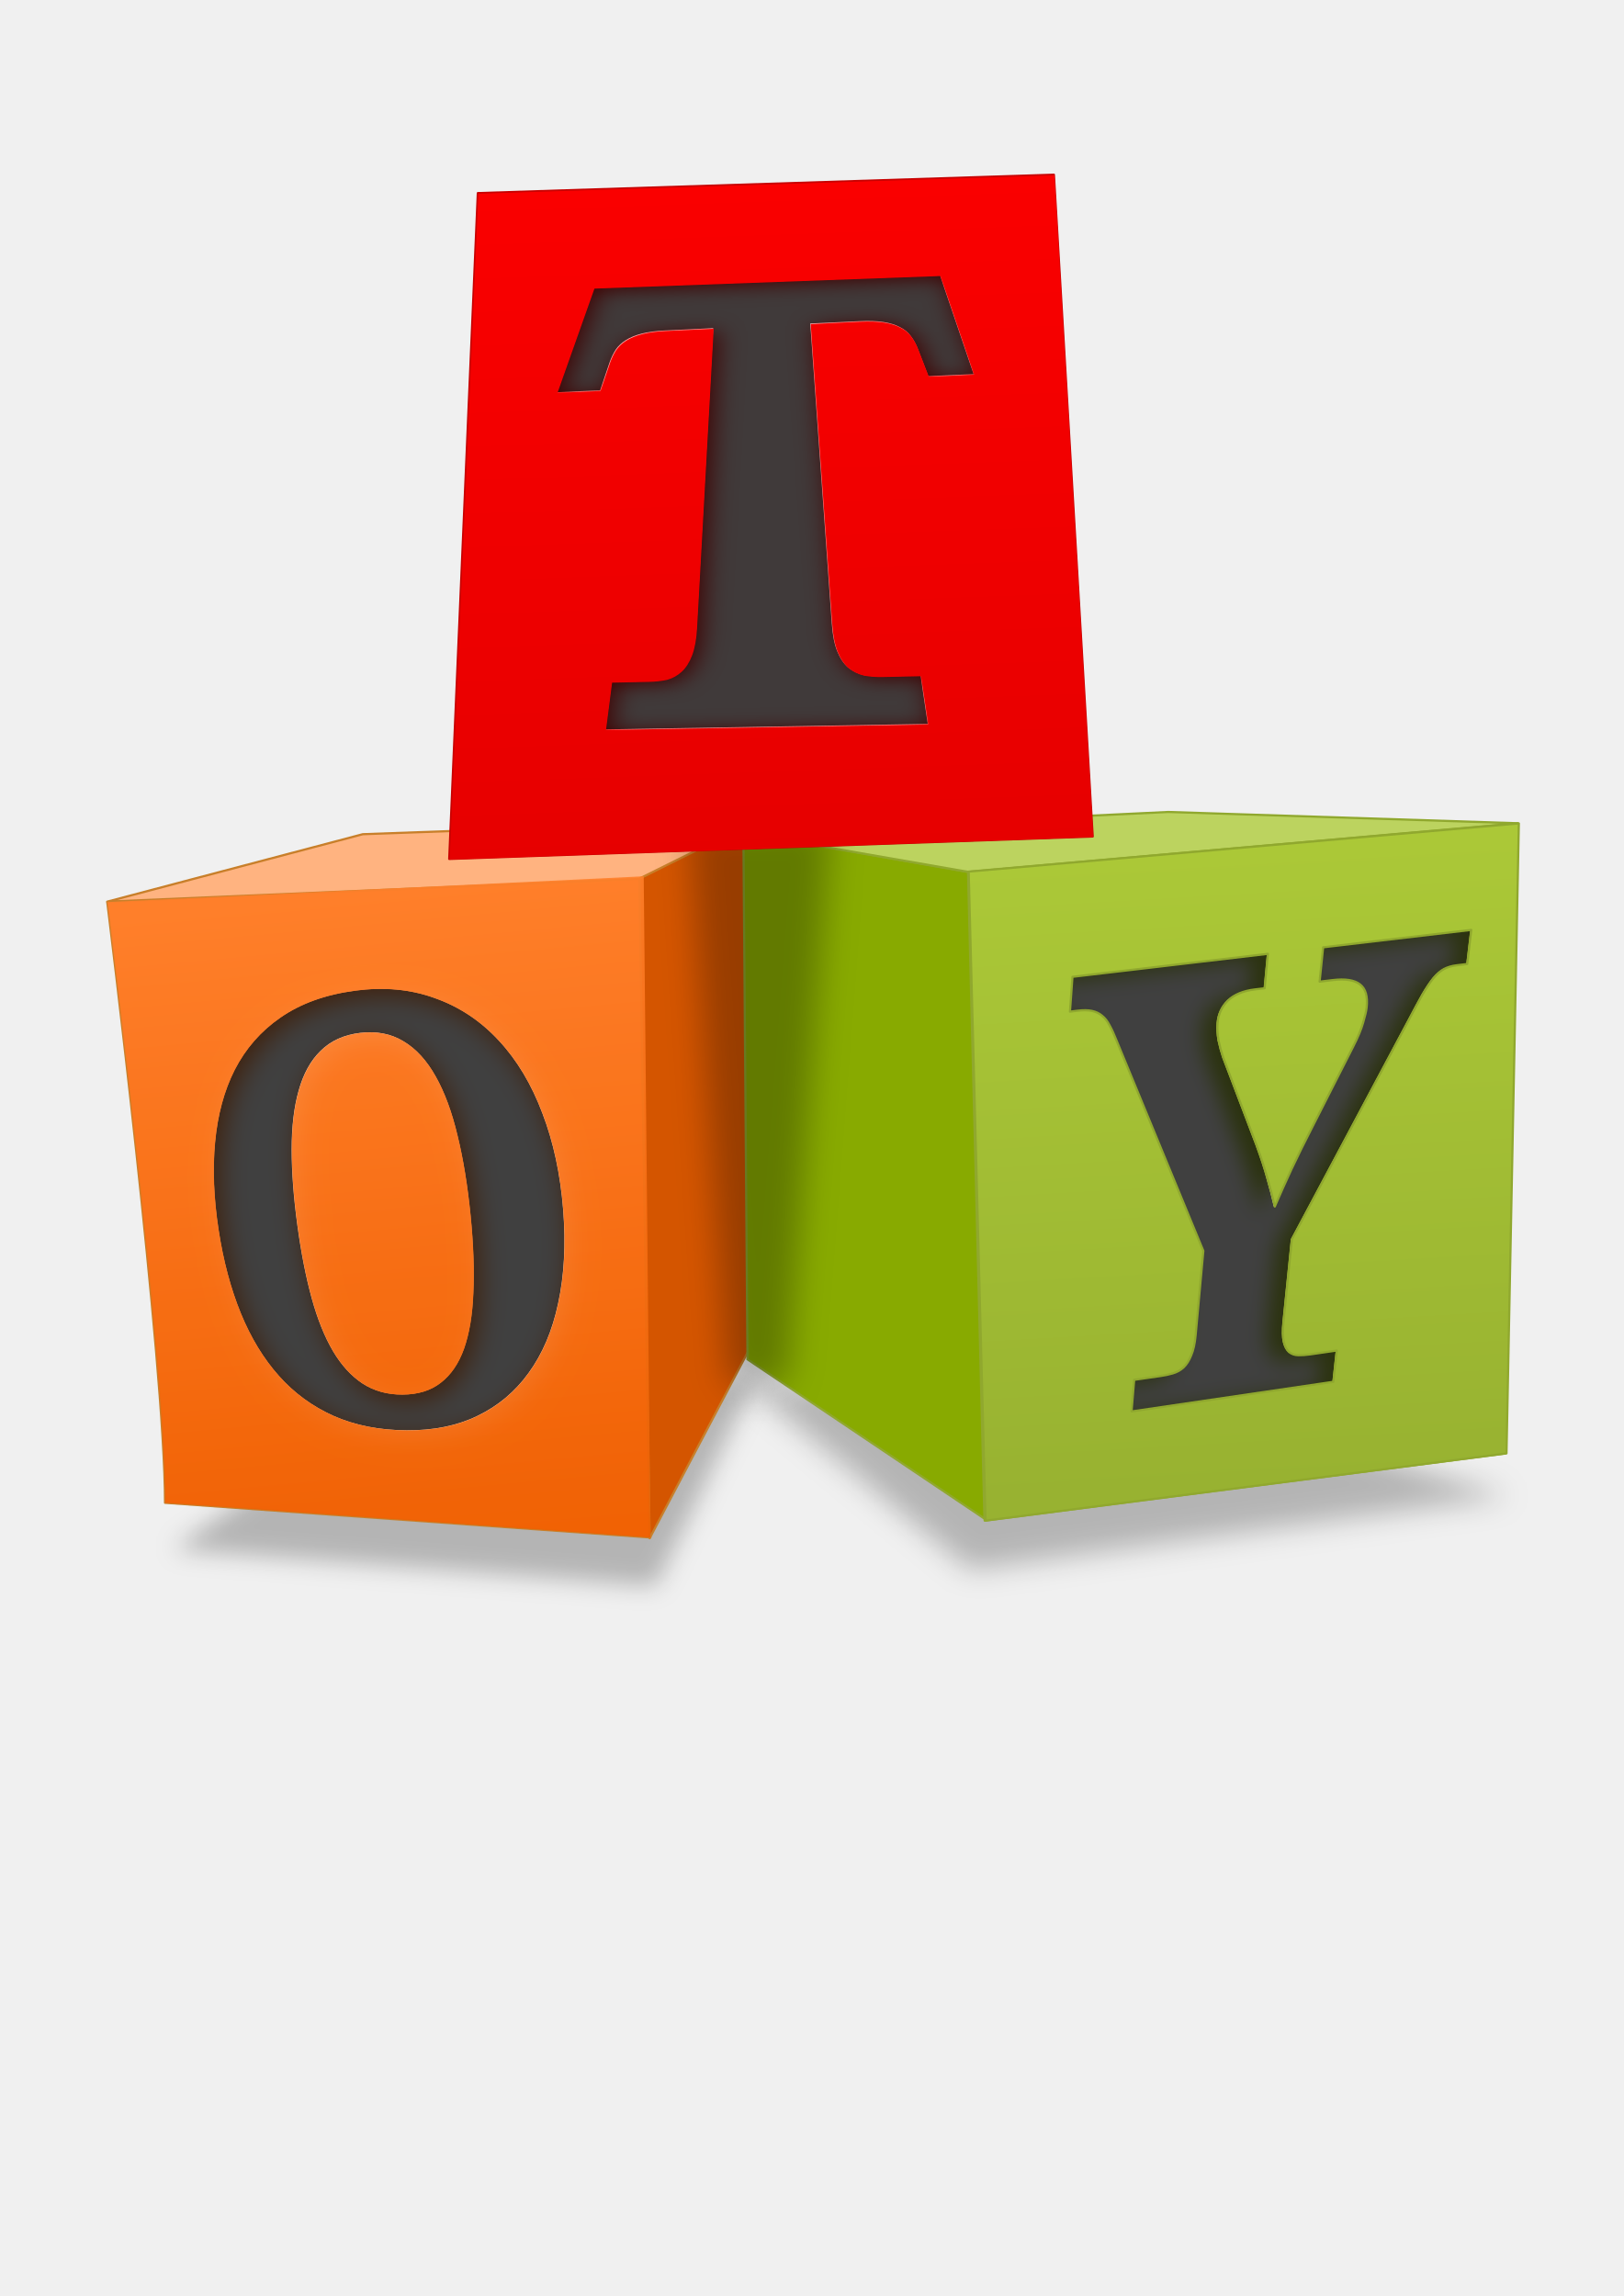
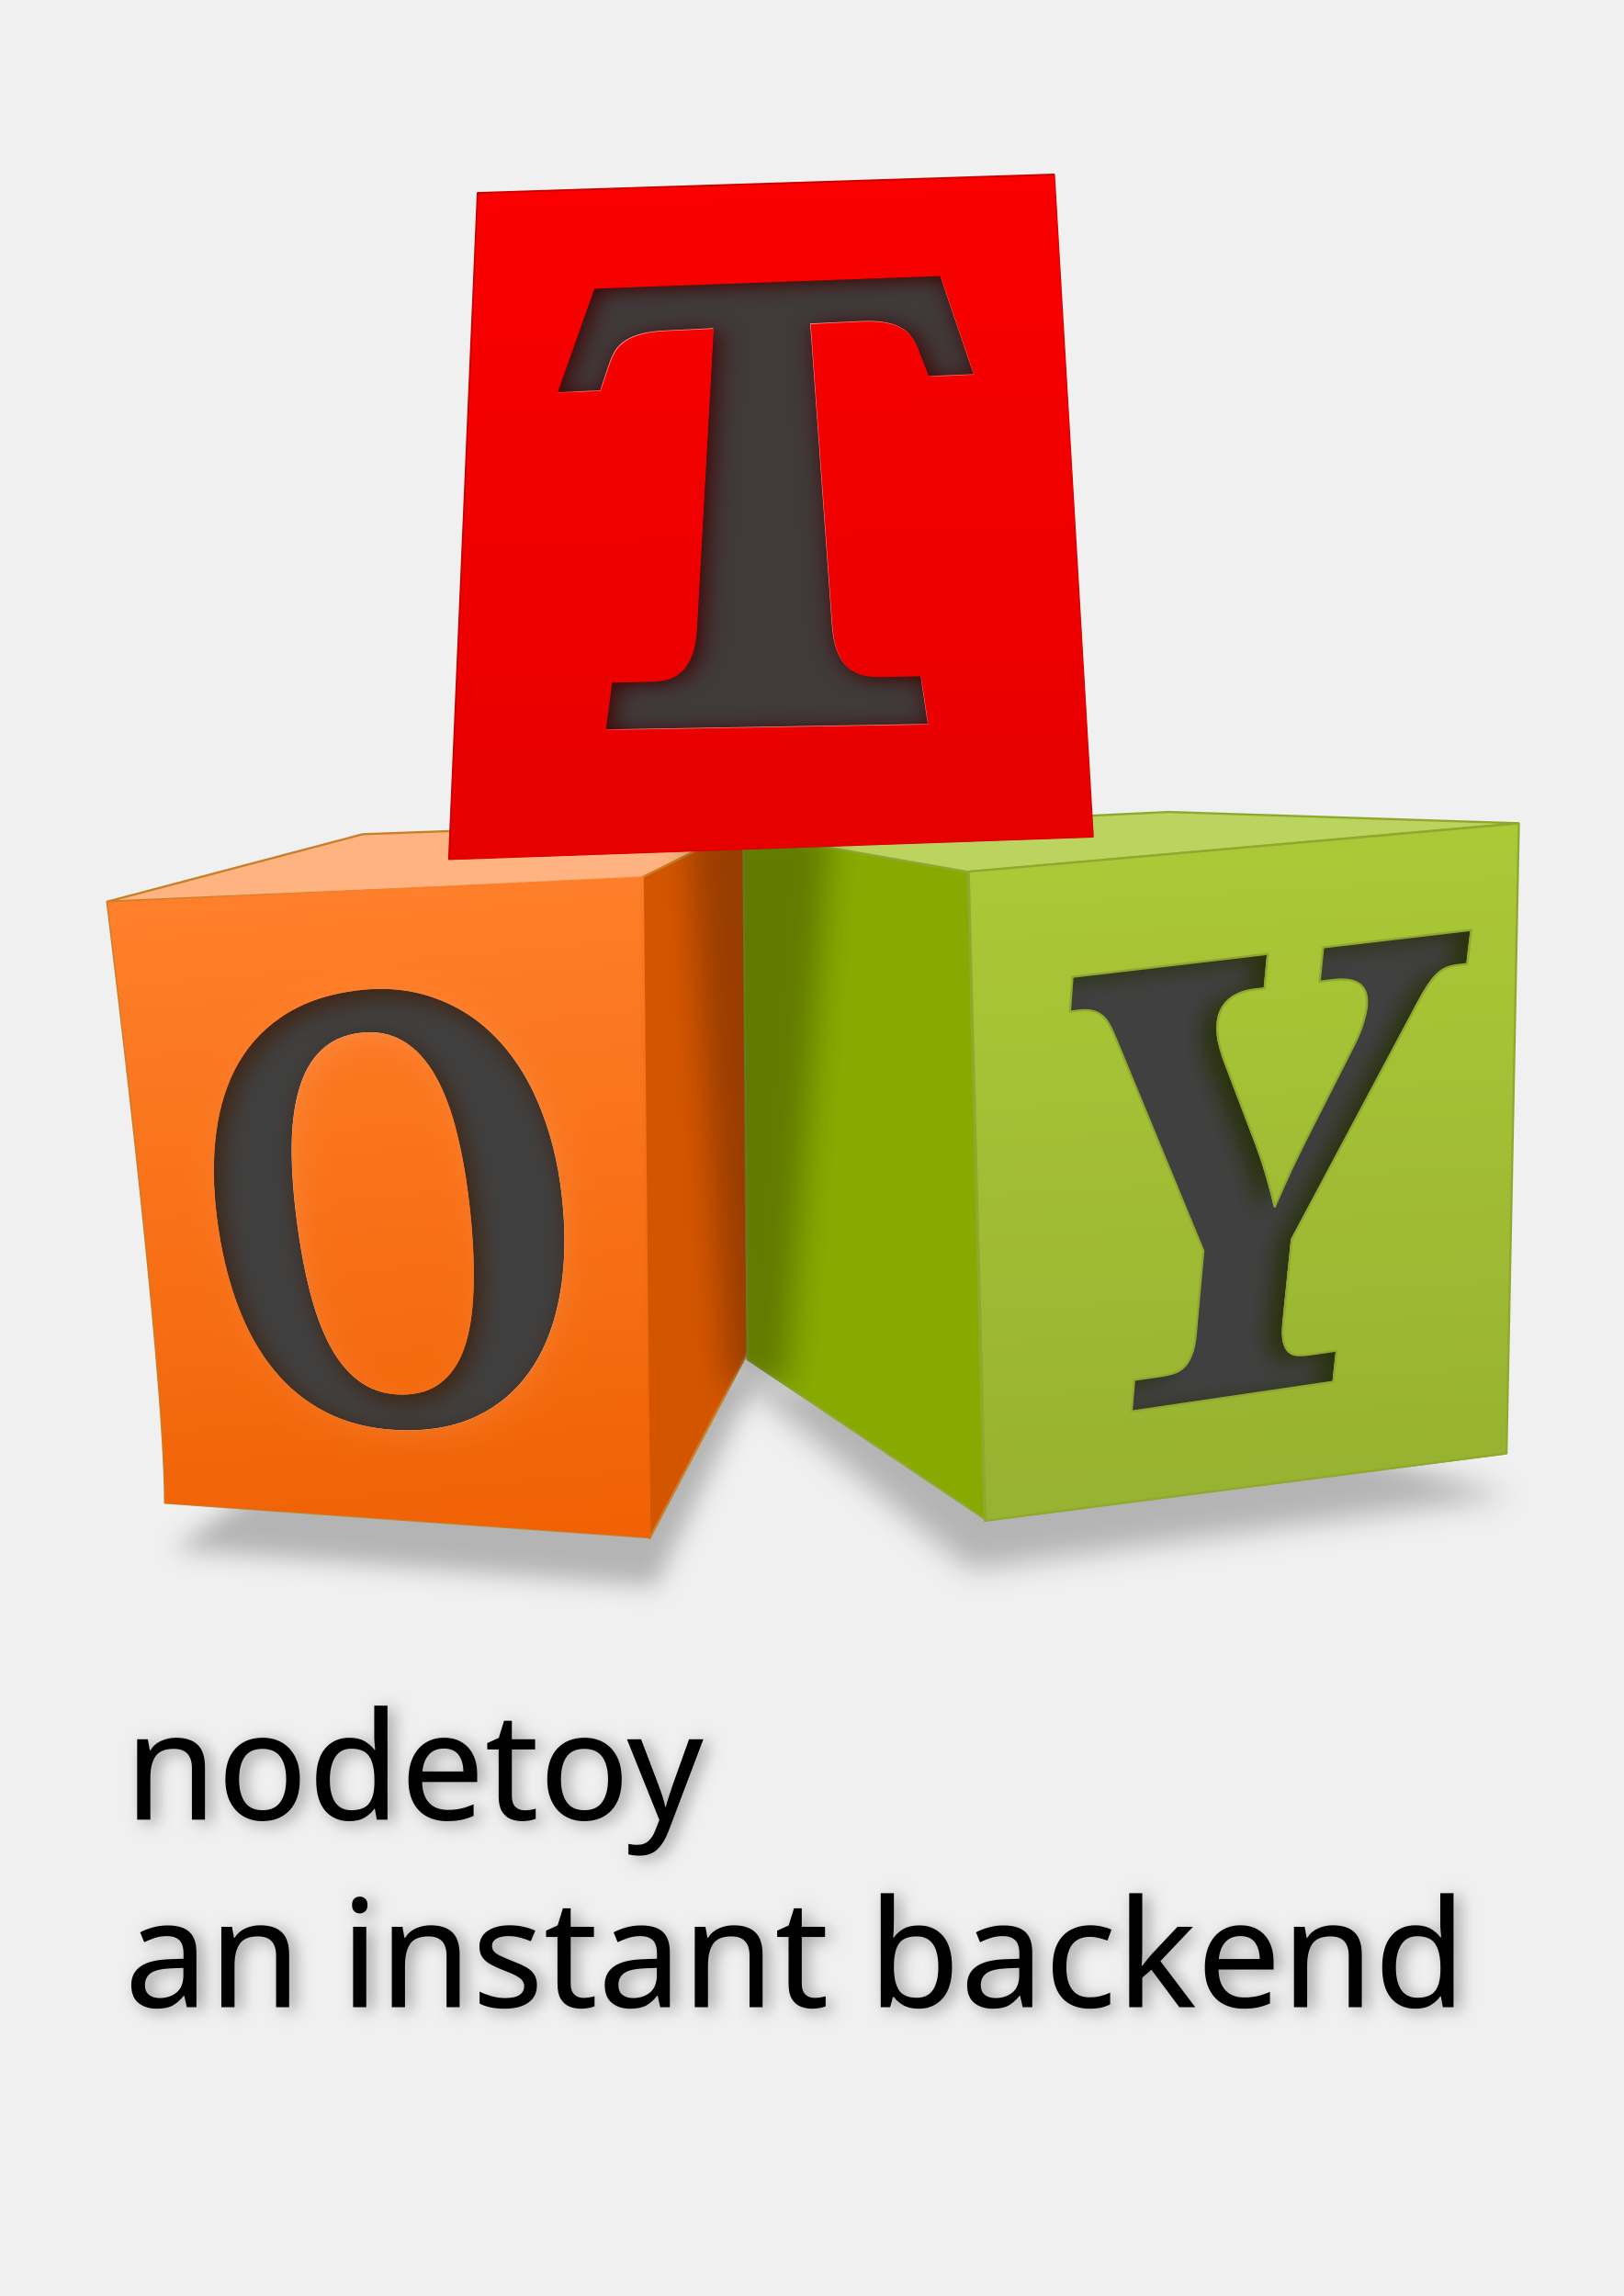
<svg xmlns="http://www.w3.org/2000/svg" xmlns:xlink="http://www.w3.org/1999/xlink" width="744.094" height="1052.362" id="svg2" version="1.1">
  <defs id="defs4">
    <linearGradient id="linearGradient4539">
      <stop style="stop-color:#ff7f2a;stop-opacity:1;" offset="0" id="stop4541" />
      <stop style="stop-color:#ef5f00;stop-opacity:1;" offset="1" id="stop4543" />
    </linearGradient>
    <linearGradient id="linearGradient4531">
      <stop style="stop-color:#abc837;stop-opacity:1;" offset="0" id="stop4533" />
      <stop style="stop-color:#98b231;stop-opacity:1;" offset="1" id="stop4535" />
    </linearGradient>
    <linearGradient id="linearGradient4521">
      <stop style="stop-color:#fa0000;stop-opacity:1;" offset="0" id="stop4523" />
      <stop style="stop-color:#e60000;stop-opacity:1;" offset="1" id="stop4525" />
    </linearGradient>
    <filter id="filter3789" x="-0.28" width="1.56" y="-0.073" height="1.146">
      <feGaussianBlur stdDeviation="4.081" id="feGaussianBlur3791" />
    </filter>
    <filter id="filter4145" x="-0.049" width="1.098" y="-0.136" height="1.272">
      <feGaussianBlur stdDeviation="2.924" id="feGaussianBlur4147" />
    </filter>
    <filter id="filter4149" x="-0.046" width="1.091" y="-0.172" height="1.344">
      <feGaussianBlur stdDeviation="3.546" id="feGaussianBlur4151" />
    </filter>
    <filter id="filter4227">
      <feGaussianBlur stdDeviation="5.773" id="feGaussianBlur4229" />
    </filter>
    <filter id="filter4464">
      <feGaussianBlur stdDeviation="4.696" id="feGaussianBlur4466" />
    </filter>
    <filter id="filter4517">
      <feGaussianBlur stdDeviation="3.59" id="feGaussianBlur4519" />
    </filter>
    <linearGradient xlink:href="#linearGradient4521" id="linearGradient4527" x1="-203.441" y1="318.85" x2="102.085" y2="318.85" gradientUnits="userSpaceOnUse" />
    <linearGradient xlink:href="#linearGradient4521" id="linearGradient4529" gradientUnits="userSpaceOnUse" x1="-40.89" y1="122.476" x2="-46.013" y2="519.957" />
    <linearGradient xlink:href="#linearGradient4531" id="linearGradient4537" x1="555.544" y1="390.714" x2="572.293" y2="680.628" gradientUnits="userSpaceOnUse" />
    <linearGradient xlink:href="#linearGradient4539" id="linearGradient4545" x1="158.308" y1="410.761" x2="185.959" y2="707.746" gradientUnits="userSpaceOnUse" />
+     <filter id="filter4591">
+       <feGaussianBlur stdDeviation="3.825" id="feGaussianBlur4593" />
+     </filter>
  </defs>
  <g id="layer1">
+     <text xml:space="preserve" style="font-size:56.028px;font-style:normal;font-weight:normal;text-align:start;line-height:125%;letter-spacing:0px;word-spacing:0px;text-anchor:start;fill:#9d9d9d;fill-opacity:1;stroke:none;filter:url(#filter4591);font-family:Sans" x="59.547" y="834.125" id="text4557-5" transform="matrix(1.022827,0,0,1.022827,-1.192431,-17.66485)">
+       <tspan id="tspan4559-3" x="59.547" y="834.125" style="font-size:67.234px;font-style:normal;font-variant:normal;font-weight:normal;font-stretch:normal;text-align:start;text-anchor:start;fill:#9d9d9d;fill-opacity:1;font-family:Droid Serif;-inkscape-font-specification:Droid Serif">nodetoy</tspan>
+       <tspan x="59.547" y="918.168" style="font-size:67.234px;font-style:normal;font-variant:normal;font-weight:normal;font-stretch:normal;text-align:start;text-anchor:start;fill:#9d9d9d;fill-opacity:1;font-family:Droid Serif;-inkscape-font-specification:Droid Serif" id="tspan4561-1">an instant backend</tspan>
+     </text>
    <path style="opacity:0.25;fill:#000000;stroke:none;filter:url(#filter4149)" d="m 261.922,424.62 133.34,-18.183 -107.076,-31.315 -79.802,5.051 z" id="path4111" transform="matrix(1.853473,0,0,1.853473,-40.87977,-67.55448)" />
    <path style="opacity:0.25;fill:#000000;stroke:none;filter:url(#filter4145)" d="m 64.942,419.569 119.198,9.091 24.244,-50.508 -83.843,-1.01 z" id="path4109" transform="matrix(1.853473,0,0,1.853473,-40.87977,-67.55448)" />
    <path style="fill:#ff7f2a;fill-opacity:1;stroke:#c87f2a;stroke-width:1;stroke-linecap:butt;stroke-linejoin:round;stroke-miterlimit:4;stroke-opacity:1;stroke-dasharray:none" d="m 75.624,688.804 c 0,-63.548 -26.478,-275.373 -26.478,-275.373 l 245.765,-11.821 3.108,303.103 z" id="path2985" />
    <path style="fill:#abc837;stroke:#90a82e;stroke-width:1;stroke-linecap:round;stroke-linejoin:round;stroke-opacity:1;stroke-miterlimit:4;stroke-dasharray:none" d="m 451.238,696.964 -7.755,-297.464 252.107,-22.091 -5.644,288.745 z" id="path2987" />
    <path style="fill:#d45500;stroke:#c87f2a;stroke-width:1;stroke-linecap:butt;stroke-linejoin:round;stroke-miterlimit:4;stroke-opacity:1;stroke-dasharray:none" d="m 292.993,402.671 54.443,-28.072 5.938,224.849 -55.655,105.592 z" id="path2989" />
    <path style="fill:#ffb380;stroke:#c87f2a;stroke-width:1;stroke-linecap:butt;stroke-linejoin:round;stroke-miterlimit:4;stroke-opacity:1;stroke-dasharray:none" d="M 49.182,413.255 166.238,382.355 347.143,375.83 292.745,402.84 z" id="path2991" />
    <path style="fill:#88aa00;stroke:#90a82e;stroke-width:1;stroke-linecap:butt;stroke-linejoin:miter;stroke-miterlimit:4;stroke-opacity:1;stroke-dasharray:none" d="M 451.138,696.063 342.545,623.044 340.673,381.518 443.606,399.662 z" id="path2993" />
    <path style="fill:#bcd35f;stroke:#90a82e;stroke-width:1;stroke-linecap:butt;stroke-linejoin:round;stroke-miterlimit:4;stroke-opacity:1;stroke-dasharray:none" d="M 535.391,372.157 695.605,377.33 443.652,399.619 339.737,381.518 z" id="path2995" />
    <path style="opacity:0.282;fill:#000000;stroke:none;filter:url(#filter3789)" d="m 227.5,239.862 -10.714,138.571 -15,0.714 L 192.5,240.576" id="path3015" transform="matrix(1.853473,0,0,1.853473,-40.87977,-67.55448)" />
    <path style="fill:#ff0000;stroke:#c80000;stroke-width:1;stroke-linecap:butt;stroke-linejoin:round;stroke-opacity:1;stroke-miterlimit:4;stroke-dasharray:none" d="M 205.868,393.688 500.754,383.39 482.967,80.079 218.974,88.504 z" id="path2997" />
    <g transform="matrix(1.379062,-0.02414601,-0.1313705,1.442073,-220.4943,-5.278417)" style="font-size:139.139px;font-style:normal;font-variant:normal;font-weight:bold;font-stretch:normal;text-align:start;line-height:125%;letter-spacing:0px;word-spacing:0px;writing-mode:lr-tb;text-anchor:start;fill:#ffffff;fill-opacity:1;stroke:none;filter:url(#filter4517);font-family:Droid Serif;-inkscape-font-specification:Droid Serif Bold" id="text3007-3-9">
      <path d="m 574.704,463.737 c 0,0 -0.079,-10.05 -0.079,-10.05 0,0 8.549,-1.056 8.549,-1.056 1.481,-0.183 2.843,-0.444 4.085,-0.782 1.301,-0.345 2.424,-0.946 3.369,-1.802 0.945,-0.918 1.683,-2.181 2.214,-3.79 0.591,-1.618 0.886,-3.759 0.885,-6.426 0,0 -0.01,-26.82 -0.01,-26.82 0,0 -35.268,-67.462 -35.268,-67.462 -0.965,-1.926 -1.896,-3.556 -2.793,-4.887 -0.836,-1.339 -1.762,-2.366 -2.778,-3.079 -1.019,-0.782 -2.192,-1.311 -3.519,-1.588 -1.266,-0.283 -2.844,-0.331 -4.734,-0.144 0,0 -2.555,0.253 -2.555,0.253 0,0 -0.219,-11.071 -0.219,-11.071 0,0 64.367,-6.229 64.367,-6.229 0,0 -0.047,10.954 -0.047,10.954 0,0 -3.23,0.32 -3.23,0.32 -3.82,0.378 -6.69,1.505 -8.604,3.38 -1.851,1.868 -2.775,4.212 -2.771,7.031 0.002,1.742 0.281,3.62 0.837,5.634 0.616,1.938 1.292,3.733 2.029,5.385 0,0 13.786,28.153 13.786,28.153 1.903,3.994 3.442,7.529 4.62,10.61 1.234,3.066 2.345,6.072 3.335,9.019 1.282,-3.586 2.748,-7.488 4.399,-11.709 1.716,-4.301 3.618,-8.794 5.706,-13.48 0,0 11.058,-25.146 11.058,-25.146 1.373,-3.104 2.258,-5.668 2.654,-7.69 0.457,-2.097 0.696,-3.711 0.716,-4.84 0.061,-3.526 -0.924,-5.991 -2.958,-7.389 -1.977,-1.407 -5.035,-1.907 -9.174,-1.497 0,0 -4.299,0.426 -4.299,0.426 0,0 0.121,-10.92 0.121,-10.92 0,0 48.779,-4.721 48.779,-4.721 0,0 -0.316,10.831 -0.316,10.831 0,0 -3.502,0.347 -3.502,0.347 -1.558,0.154 -2.914,0.521 -4.066,1.101 -1.092,0.574 -2.164,1.511 -3.215,2.81 -0.99,1.293 -2.051,3.024 -3.181,5.19 -1.069,2.158 -2.359,4.897 -3.87,8.215 0,0 -32.188,69.013 -32.188,69.013 0,0 -0.285,26.229 -0.285,26.229 -0.03,2.779 0.209,4.904 0.719,6.378 0.508,1.472 1.195,2.552 2.06,3.242 0.923,0.682 1.965,1.042 3.127,1.082 1.219,0.033 2.526,-0.037 3.92,-0.209 0,0 8.784,-1.085 8.784,-1.085 0,0 -0.181,9.947 -0.181,9.947 0,0 -66.273,8.322 -66.273,8.322" id="path3818-9" style="fill:#ffffff;fill-opacity:1" />
    </g>
    <g transform="matrix(1.379062,-0.02414601,-0.1313705,1.442073,-213.5212,-7.925967)" style="font-size:139.139px;font-style:normal;font-variant:normal;font-weight:bold;font-stretch:normal;text-align:start;line-height:125%;letter-spacing:0px;word-spacing:0px;writing-mode:lr-tb;text-anchor:start;fill:#000000;fill-opacity:1;stroke:none;font-family:Droid Serif;-inkscape-font-specification:Droid Serif Bold;opacity:0.75" id="text3007-3">
      <path d="m 574.704,463.737 c 0,0 -0.079,-10.05 -0.079,-10.05 0,0 8.549,-1.056 8.549,-1.056 1.481,-0.183 2.843,-0.444 4.085,-0.782 1.301,-0.345 2.424,-0.946 3.369,-1.802 0.945,-0.918 1.683,-2.181 2.214,-3.79 0.591,-1.618 0.886,-3.759 0.885,-6.426 0,0 -0.01,-26.82 -0.01,-26.82 0,0 -35.268,-67.462 -35.268,-67.462 -0.965,-1.926 -1.896,-3.556 -2.793,-4.887 -0.836,-1.339 -1.762,-2.366 -2.778,-3.079 -1.019,-0.782 -2.192,-1.311 -3.519,-1.588 -1.266,-0.283 -2.844,-0.331 -4.734,-0.144 0,0 -2.555,0.253 -2.555,0.253 0,0 -0.219,-11.071 -0.219,-11.071 0,0 64.367,-6.229 64.367,-6.229 0,0 -0.047,10.954 -0.047,10.954 0,0 -3.23,0.32 -3.23,0.32 -3.82,0.378 -6.69,1.505 -8.604,3.38 -1.851,1.868 -2.775,4.212 -2.771,7.031 0.002,1.742 0.281,3.62 0.837,5.634 0.616,1.938 1.292,3.733 2.029,5.385 0,0 13.786,28.153 13.786,28.153 1.903,3.994 3.442,7.529 4.62,10.61 1.234,3.066 2.345,6.072 3.335,9.019 1.282,-3.586 2.748,-7.488 4.399,-11.709 1.716,-4.301 3.618,-8.794 5.706,-13.48 0,0 11.058,-25.146 11.058,-25.146 1.373,-3.104 2.258,-5.668 2.654,-7.69 0.457,-2.097 0.696,-3.711 0.716,-4.84 0.061,-3.526 -0.924,-5.991 -2.958,-7.389 -1.977,-1.407 -5.035,-1.907 -9.174,-1.497 0,0 -4.299,0.426 -4.299,0.426 0,0 0.121,-10.92 0.121,-10.92 0,0 48.779,-4.721 48.779,-4.721 0,0 -0.316,10.831 -0.316,10.831 0,0 -3.502,0.347 -3.502,0.347 -1.558,0.154 -2.914,0.521 -4.066,1.101 -1.092,0.574 -2.164,1.511 -3.215,2.81 -0.99,1.293 -2.051,3.024 -3.181,5.19 -1.069,2.158 -2.359,4.897 -3.87,8.215 0,0 -32.188,69.013 -32.188,69.013 0,0 -0.285,26.229 -0.285,26.229 -0.03,2.779 0.209,4.904 0.719,6.378 0.508,1.472 1.195,2.552 2.06,3.242 0.923,0.682 1.965,1.042 3.127,1.082 1.219,0.033 2.526,-0.037 3.92,-0.209 0,0 8.784,-1.085 8.784,-1.085 0,0 -0.181,9.947 -0.181,9.947 0,0 -66.273,8.322 -66.273,8.322" id="path3818" />
    </g>
    <g id="text3003-1-8" style="font-size:146.597px;font-style:normal;font-variant:normal;font-weight:bold;font-stretch:normal;text-align:start;line-height:125%;letter-spacing:0px;word-spacing:0px;writing-mode:lr-tb;text-anchor:start;opacity:1;fill:#ffffff;fill-opacity:1;stroke:none;font-family:Droid Serif;-inkscape-font-specification:Droid Serif Bold;filter:url(#filter4464)" transform="matrix(1.197349,-0.06240782,0.07176243,1.364306,226.1198,173.1258)">
      <path id="path3899-5" d="m 11.862,282.2 c 0.363,11.619 -0.912,22.045 -3.786,31.287 -2.759,9.092 -7.005,16.7 -12.698,22.853 -5.529,6.05 -12.363,10.538 -20.463,13.501 -7.899,2.916 -16.978,4.09 -27.211,3.568 -10.543,-0.538 -19.752,-2.596 -27.71,-6.156 -7.833,-3.527 -14.477,-8.296 -19.978,-14.326 -5.497,-6.025 -9.909,-13.206 -13.253,-21.587 -3.372,-8.496 -5.654,-17.962 -6.84,-28.461 -1.202,-10.637 -1.064,-20.424 0.441,-29.358 1.521,-9.135 4.486,-17.112 8.934,-23.908 4.584,-6.914 10.722,-12.48 18.459,-16.667 7.936,-4.337 17.633,-6.934 29.143,-7.742 11.059,-0.776 21.143,0.5 30.165,3.863 9.174,3.318 17.067,8.445 23.618,15.364 6.555,6.854 11.632,15.267 15.204,25.18 3.615,9.77 5.603,20.66 5.976,32.588 m -101.754,0.667 c 0.879,9.32 2.218,17.54 4.015,24.702 1.785,7.112 4.14,13.124 7.07,18.066 2.919,4.871 6.449,8.642 10.606,11.326 4.231,2.696 9.224,4.165 15.011,4.404 5.903,0.244 10.841,-0.838 14.802,-3.266 4.064,-2.45 7.269,-6.113 9.604,-11.009 2.356,-5.012 3.925,-11.22 4.695,-18.647 0.845,-7.51 1.011,-16.172 0.488,-26.011 -0.53,-9.96 -1.65,-18.925 -3.364,-26.85 -1.659,-7.988 -4.042,-14.736 -7.142,-20.206 -3.112,-5.553 -6.99,-9.682 -11.616,-12.369 -4.613,-2.748 -10.066,-3.935 -16.323,-3.569 -6.258,0.366 -11.401,2.143 -15.446,5.31 -4.008,3.064 -7.074,7.392 -9.21,12.962 -2.12,5.442 -3.4,12 -3.855,19.653 -0.45,7.568 -0.224,16.076 0.665,25.505" style="fill:#ffffff;fill-opacity:1" />
    </g>
    <g id="text3003-1" style="font-size:146.597px;font-style:normal;font-variant:normal;font-weight:bold;font-stretch:normal;text-align:start;line-height:125%;letter-spacing:0px;word-spacing:0px;writing-mode:lr-tb;text-anchor:start;fill:#000000;fill-opacity:1;stroke:none;font-family:Droid Serif;-inkscape-font-specification:Droid Serif Bold;opacity:0.75" transform="matrix(1.197349,-0.06240782,0.07176243,1.364306,223.6063,170.1498)">
      <path id="path3899" d="m 11.862,282.2 c 0.363,11.619 -0.912,22.045 -3.786,31.287 -2.759,9.092 -7.005,16.7 -12.698,22.853 -5.529,6.05 -12.363,10.538 -20.463,13.501 -7.899,2.916 -16.978,4.09 -27.211,3.568 -10.543,-0.538 -19.752,-2.596 -27.71,-6.156 -7.833,-3.527 -14.477,-8.296 -19.978,-14.326 -5.497,-6.025 -9.909,-13.206 -13.253,-21.587 -3.372,-8.496 -5.654,-17.962 -6.84,-28.461 -1.202,-10.637 -1.064,-20.424 0.441,-29.358 1.521,-9.135 4.486,-17.112 8.934,-23.908 4.584,-6.914 10.722,-12.48 18.459,-16.667 7.936,-4.337 17.633,-6.934 29.143,-7.742 11.059,-0.776 21.143,0.5 30.165,3.863 9.174,3.318 17.067,8.445 23.618,15.364 6.555,6.854 11.632,15.267 15.204,25.18 3.615,9.77 5.603,20.66 5.976,32.588 m -101.754,0.667 c 0.879,9.32 2.218,17.54 4.015,24.702 1.785,7.112 4.14,13.124 7.07,18.066 2.919,4.871 6.449,8.642 10.606,11.326 4.231,2.696 9.224,4.165 15.011,4.404 5.903,0.244 10.841,-0.838 14.802,-3.266 4.064,-2.45 7.269,-6.113 9.604,-11.009 2.356,-5.012 3.925,-11.22 4.695,-18.647 0.845,-7.51 1.011,-16.172 0.488,-26.011 -0.53,-9.96 -1.65,-18.925 -3.364,-26.85 -1.659,-7.988 -4.042,-14.736 -7.142,-20.206 -3.112,-5.553 -6.99,-9.682 -11.616,-12.369 -4.613,-2.748 -10.066,-3.935 -16.323,-3.569 -6.258,0.366 -11.401,2.143 -15.446,5.31 -4.008,3.064 -7.074,7.392 -9.21,12.962 -2.12,5.442 -3.4,12 -3.855,19.653 -0.45,7.568 -0.224,16.076 0.665,25.505" />
    </g>
    <g transform="matrix(0.9646596,-0.04308742,0.04233804,0.7719441,382.5532,-10.40653)" style="font-size:151.788px;font-style:normal;font-variant:normal;font-weight:bold;font-stretch:normal;text-align:start;line-height:125%;letter-spacing:0px;word-spacing:0px;writing-mode:lr-tb;text-anchor:start;opacity:0.9;fill:#ffffff;fill-opacity:1;stroke:none;font-family:Droid Serif;-inkscape-font-specification:Droid Serif Bold;filter:url(#filter4227)" id="text2999-5-7">
      <path d="m -16.024,384.722 c 0.091,6.743 0.707,12.226 1.859,16.379 1.166,4.209 2.744,7.503 4.733,9.856 2.143,2.374 4.561,4.024 7.247,4.938 2.689,0.749 5.582,1.171 8.676,1.263 l 18.206,0.543 2.138,28.781 -152.849,-5.264 4.122,-27.892 17.463,0.521 c 3.124,0.093 6.016,-0.15 8.671,-0.73 2.669,-0.743 5.069,-2.229 7.191,-4.449 2.109,-2.206 3.89,-5.367 5.34,-9.456 1.432,-4.039 2.441,-9.421 3.03,-16.077 l 15.648,-176.726 -23.008,0.093 c -4.283,0.017 -7.924,0.417 -10.932,1.2 -3.016,0.786 -5.587,1.921 -7.719,3.413 -2.036,1.421 -3.726,3.207 -5.072,5.364 -1.263,2.178 -2.354,4.661 -3.272,7.46 l -5.214,16.317 -20.461,-0.03 20.221,-60.767 164.328,1.704 13.341,59.356 -21.509,-0.032 -4.354,-16.722 c -0.744,-2.863 -1.743,-5.401 -2.994,-7.623 -1.14,-2.2 -2.768,-4.016 -4.88,-5.454 -2.008,-1.508 -4.549,-2.648 -7.621,-3.426 -3.059,-0.774 -6.796,-1.15 -11.216,-1.133 l -23.53,0.095 2.415,178.499" id="path3980-2" style="fill:#ffffff;fill-opacity:1" />
    </g>
    <g transform="matrix(0.9646596,-0.04308742,0.04233804,0.7719441,380.3658,-11.70589)" style="font-size:151.788px;font-style:normal;font-variant:normal;font-weight:bold;font-stretch:normal;text-align:start;line-height:125%;letter-spacing:0px;word-spacing:0px;writing-mode:lr-tb;text-anchor:start;fill:#000000;fill-opacity:1;stroke:none;font-family:Droid Serif;-inkscape-font-specification:Droid Serif Bold;opacity:0.75" id="text2999-5">
      <path d="m -16.024,384.722 c 0.091,6.743 0.707,12.226 1.859,16.379 1.166,4.209 2.744,7.503 4.733,9.856 2.143,2.374 4.561,4.024 7.247,4.938 2.689,0.749 5.582,1.171 8.676,1.263 l 18.206,0.543 2.138,28.781 -152.849,-5.264 4.122,-27.892 17.463,0.521 c 3.124,0.093 6.016,-0.15 8.671,-0.73 2.669,-0.743 5.069,-2.229 7.191,-4.449 2.109,-2.206 3.89,-5.367 5.34,-9.456 1.432,-4.039 2.441,-9.421 3.03,-16.077 l 15.648,-176.726 -23.008,0.093 c -4.283,0.017 -7.924,0.417 -10.932,1.2 -3.016,0.786 -5.587,1.921 -7.719,3.413 -2.036,1.421 -3.726,3.207 -5.072,5.364 -1.263,2.178 -2.354,4.661 -3.272,7.46 l -5.214,16.317 -20.461,-0.03 20.221,-60.767 164.328,1.704 13.341,59.356 -21.509,-0.032 -4.354,-16.722 c -0.744,-2.863 -1.743,-5.401 -2.994,-7.623 -1.14,-2.2 -2.768,-4.016 -4.88,-5.454 -2.008,-1.508 -4.549,-2.648 -7.621,-3.426 -3.059,-0.774 -6.796,-1.15 -11.216,-1.133 l -23.53,0.095 2.415,178.499" id="path3980" style="fill:#000000;fill-opacity:1" />
    </g>
    <g transform="matrix(0.9646596,-0.04308742,0.04233804,0.7719441,380.5878,-11.42032)" style="font-size:151.788px;font-style:normal;font-variant:normal;font-weight:bold;font-stretch:normal;text-align:start;line-height:125%;letter-spacing:0px;word-spacing:0px;writing-mode:lr-tb;text-anchor:start;fill:url(#linearGradient4527);fill-opacity:1;stroke:none;font-family:Droid Serif;-inkscape-font-specification:Droid Serif Bold" id="text2999-5-6">
      <path id="path3980-7" style="fill:url(#linearGradient4529);fill-opacity:1;stroke:none" d="m -16.024,384.722 c 0.091,6.743 0.707,12.226 1.859,16.379 1.166,4.209 2.744,7.503 4.733,9.856 2.143,2.374 4.561,4.024 7.247,4.938 2.689,0.749 5.582,1.171 8.676,1.263 l 18.206,0.543 2.138,28.781 -152.849,-5.264 4.122,-27.892 17.463,0.521 c 3.124,0.093 6.016,-0.15 8.671,-0.73 2.669,-0.743 5.069,-2.229 7.191,-4.449 2.109,-2.206 3.89,-5.367 5.34,-9.456 1.432,-4.039 2.441,-9.421 3.03,-16.077 l 15.648,-176.726 -23.008,0.093 c -4.283,0.017 -7.924,0.417 -10.932,1.2 -3.016,0.786 -5.587,1.921 -7.719,3.413 -2.036,1.421 -3.726,3.207 -5.072,5.364 -1.263,2.178 -2.354,4.661 -3.272,7.46 l -5.214,16.317 -20.461,-0.03 20.221,-60.767 164.328,1.704 13.341,59.356 -21.509,-0.032 -4.354,-16.722 c -0.744,-2.863 -1.743,-5.401 -2.994,-7.623 -1.14,-2.2 -2.768,-4.016 -4.88,-5.454 -2.008,-1.508 -4.549,-2.648 -7.621,-3.426 -3.059,-0.774 -6.796,-1.15 -11.216,-1.133 l -23.53,0.095 2.415,178.499 m -187.416,129.082 305.526,3.714 -1.191,-392.985 -273.474,-4.35 z" />
    </g>
    <path id="path3899-6" style="font-size:146.597px;font-style:normal;font-variant:normal;font-weight:bold;font-stretch:normal;text-align:start;line-height:125%;letter-spacing:0px;word-spacing:0px;writing-mode:lr-tb;text-anchor:start;opacity:0.9;fill:url(#linearGradient4545);fill-opacity:1;stroke:none;font-family:Droid Serif;-inkscape-font-specification:Droid Serif Bold" d="m 136.344,561.716 c 1.721,12.661 3.914,23.792 6.581,33.451 2.648,9.592 5.899,17.647 9.762,24.206 3.844,6.464 8.342,11.388 13.512,14.791 5.259,3.413 11.343,5.107 18.289,5.072 7.086,-0.036 12.921,-1.82 17.489,-5.38 4.69,-3.596 8.265,-8.794 10.71,-15.619 2.461,-6.985 3.895,-15.553 4.284,-25.733 0.472,-10.299 0.05,-22.127 -1.283,-35.517 -1.35,-13.555 -3.333,-25.717 -5.954,-36.422 -2.56,-10.795 -5.897,-19.852 -10.002,-27.121 -4.125,-7.382 -9.065,-12.773 -14.796,-16.151 -5.721,-3.462 -12.335,-4.74 -19.8,-3.85 -7.467,0.89 -13.498,3.636 -18.113,8.208 -4.579,4.431 -7.939,10.527 -10.098,18.259 -2.148,7.557 -3.21,16.584 -3.206,27.053 0.005,10.353 0.885,21.947 2.626,34.755 M 294.992,401.646 49.211,413.459 c 0,0 26.469,211.827 26.469,275.375 L 298.086,704.74 294.992,401.646 z m -122.438,51.656 c 9.502,-0.236 18.405,1.168 26.688,4.188 11.222,3.954 21.035,10.438 29.375,19.469 8.341,8.942 15.043,20.106 20.031,33.406 5.03,13.103 8.166,27.843 9.469,44.094 1.269,15.829 0.497,30.118 -2.281,42.906 -2.651,12.577 -7.188,23.219 -13.562,31.969 -6.186,8.599 -14.044,15.17 -23.531,19.719 -9.248,4.471 -20.023,6.637 -32.312,6.562 -12.662,-0.077 -23.841,-2.327 -33.625,-6.688 -9.631,-4.323 -17.917,-10.398 -24.938,-18.281 -7.015,-7.877 -12.832,-17.399 -17.438,-28.625 -4.647,-11.38 -8.045,-24.157 -10.219,-38.406 -2.202,-14.437 -2.754,-27.812 -1.594,-40.094 1.165,-12.558 4.162,-23.607 9,-33.156 4.992,-9.719 11.942,-17.712 20.906,-23.906 9.191,-6.412 20.589,-10.554 34.312,-12.375 3.296,-0.437 6.551,-0.702 9.719,-0.781 z" />
    <path style="fill:url(#linearGradient4537);stroke:#90a82e;stroke-width:1;stroke-linecap:round;stroke-linejoin:round;stroke-miterlimit:4;stroke-opacity:1;stroke-dasharray:none;fill-opacity:1" d="m 696.042,377.405 -252.125,22.094 7.75,297.469 238.719,-30.812 5.656,-288.75 z m -21.812,48.812 -1.844,15.625 -4.875,0.594 c -2.169,0.26 -4.085,0.824 -5.75,1.688 -1.582,0.854 -3.193,2.225 -4.813,4.125 -1.536,1.889 -3.22,4.411 -5.062,7.562 -1.758,3.138 -3.918,7.117 -6.438,11.938 l -53.437,100.281 -3.844,37.844 c -0.407,4.008 -0.352,7.074 0.156,9.188 0.507,2.111 1.303,3.651 2.406,4.625 1.183,0.961 2.591,1.439 4.188,1.469 1.677,0.018 3.492,-0.093 5.438,-0.375 l 12.25,-1.781 -1.562,14.344 -92.5,13.594 1.219,-14.5 11.937,-1.719 c 2.067,-0.3 3.961,-0.701 5.719,-1.219 1.84,-0.53 3.491,-1.43 4.906,-2.688 1.423,-1.347 2.588,-3.198 3.531,-5.531 1.027,-2.347 1.714,-5.435 2.062,-9.281 l 3.531,-38.656 -39.781,-96.438 c -1.078,-2.755 -2.157,-5.102 -3.219,-7 -0.976,-1.911 -2.129,-3.371 -3.438,-4.375 -1.302,-1.103 -2.831,-1.82 -4.625,-2.188 -1.708,-0.377 -3.899,-0.409 -6.531,-0.094 l -3.531,0.438 1.156,-15.969 89.562,-10.531 -1.5,15.781 -4.5,0.531 c -5.318,0.638 -9.427,2.345 -12.312,5.094 -2.798,2.738 -4.384,6.155 -4.75,10.219 -0.226,2.512 -0.065,5.203 0.438,8.094 0.595,2.78 1.295,5.353 2.094,7.719 l 15.312,40.25 c 2.1,5.714 3.749,10.772 4.969,15.188 1.299,4.391 2.429,8.711 3.406,12.938 2.239,-5.203 4.761,-10.874 7.594,-17 2.932,-6.244 6.161,-12.754 9.656,-19.562 l 18.563,-36.531 c 2.301,-4.509 3.845,-8.231 4.656,-11.156 0.906,-3.035 1.45,-5.371 1.625,-7 0.547,-5.086 -0.473,-8.626 -3.094,-10.594 -2.542,-1.981 -6.706,-2.628 -12.469,-1.938 l -6,0.719 1.625,-15.75 67.875,-7.969 z" id="path2987-1" />
+     <text xml:space="preserve" style="font-size:57.307px;font-style:normal;font-weight:normal;text-align:start;line-height:125%;letter-spacing:0px;word-spacing:0px;text-anchor:start;fill:#000000;fill-opacity:1;stroke:none;font-family:Sans" x="57.013" y="834.033" id="text4557">
+       <tspan id="tspan4559" x="57.013" y="834.033" style="font-size:68.769px;font-style:normal;font-variant:normal;font-weight:normal;font-stretch:normal;text-align:start;text-anchor:start;font-family:Droid Serif;-inkscape-font-specification:Droid Serif">nodetoy</tspan>
+       <tspan x="57.013" y="919.994" style="font-size:68.769px;font-style:normal;font-variant:normal;font-weight:normal;font-stretch:normal;text-align:start;text-anchor:start;font-family:Droid Serif;-inkscape-font-specification:Droid Serif" id="tspan4561">an instant backend</tspan>
+     </text>
  </g>
</svg>
